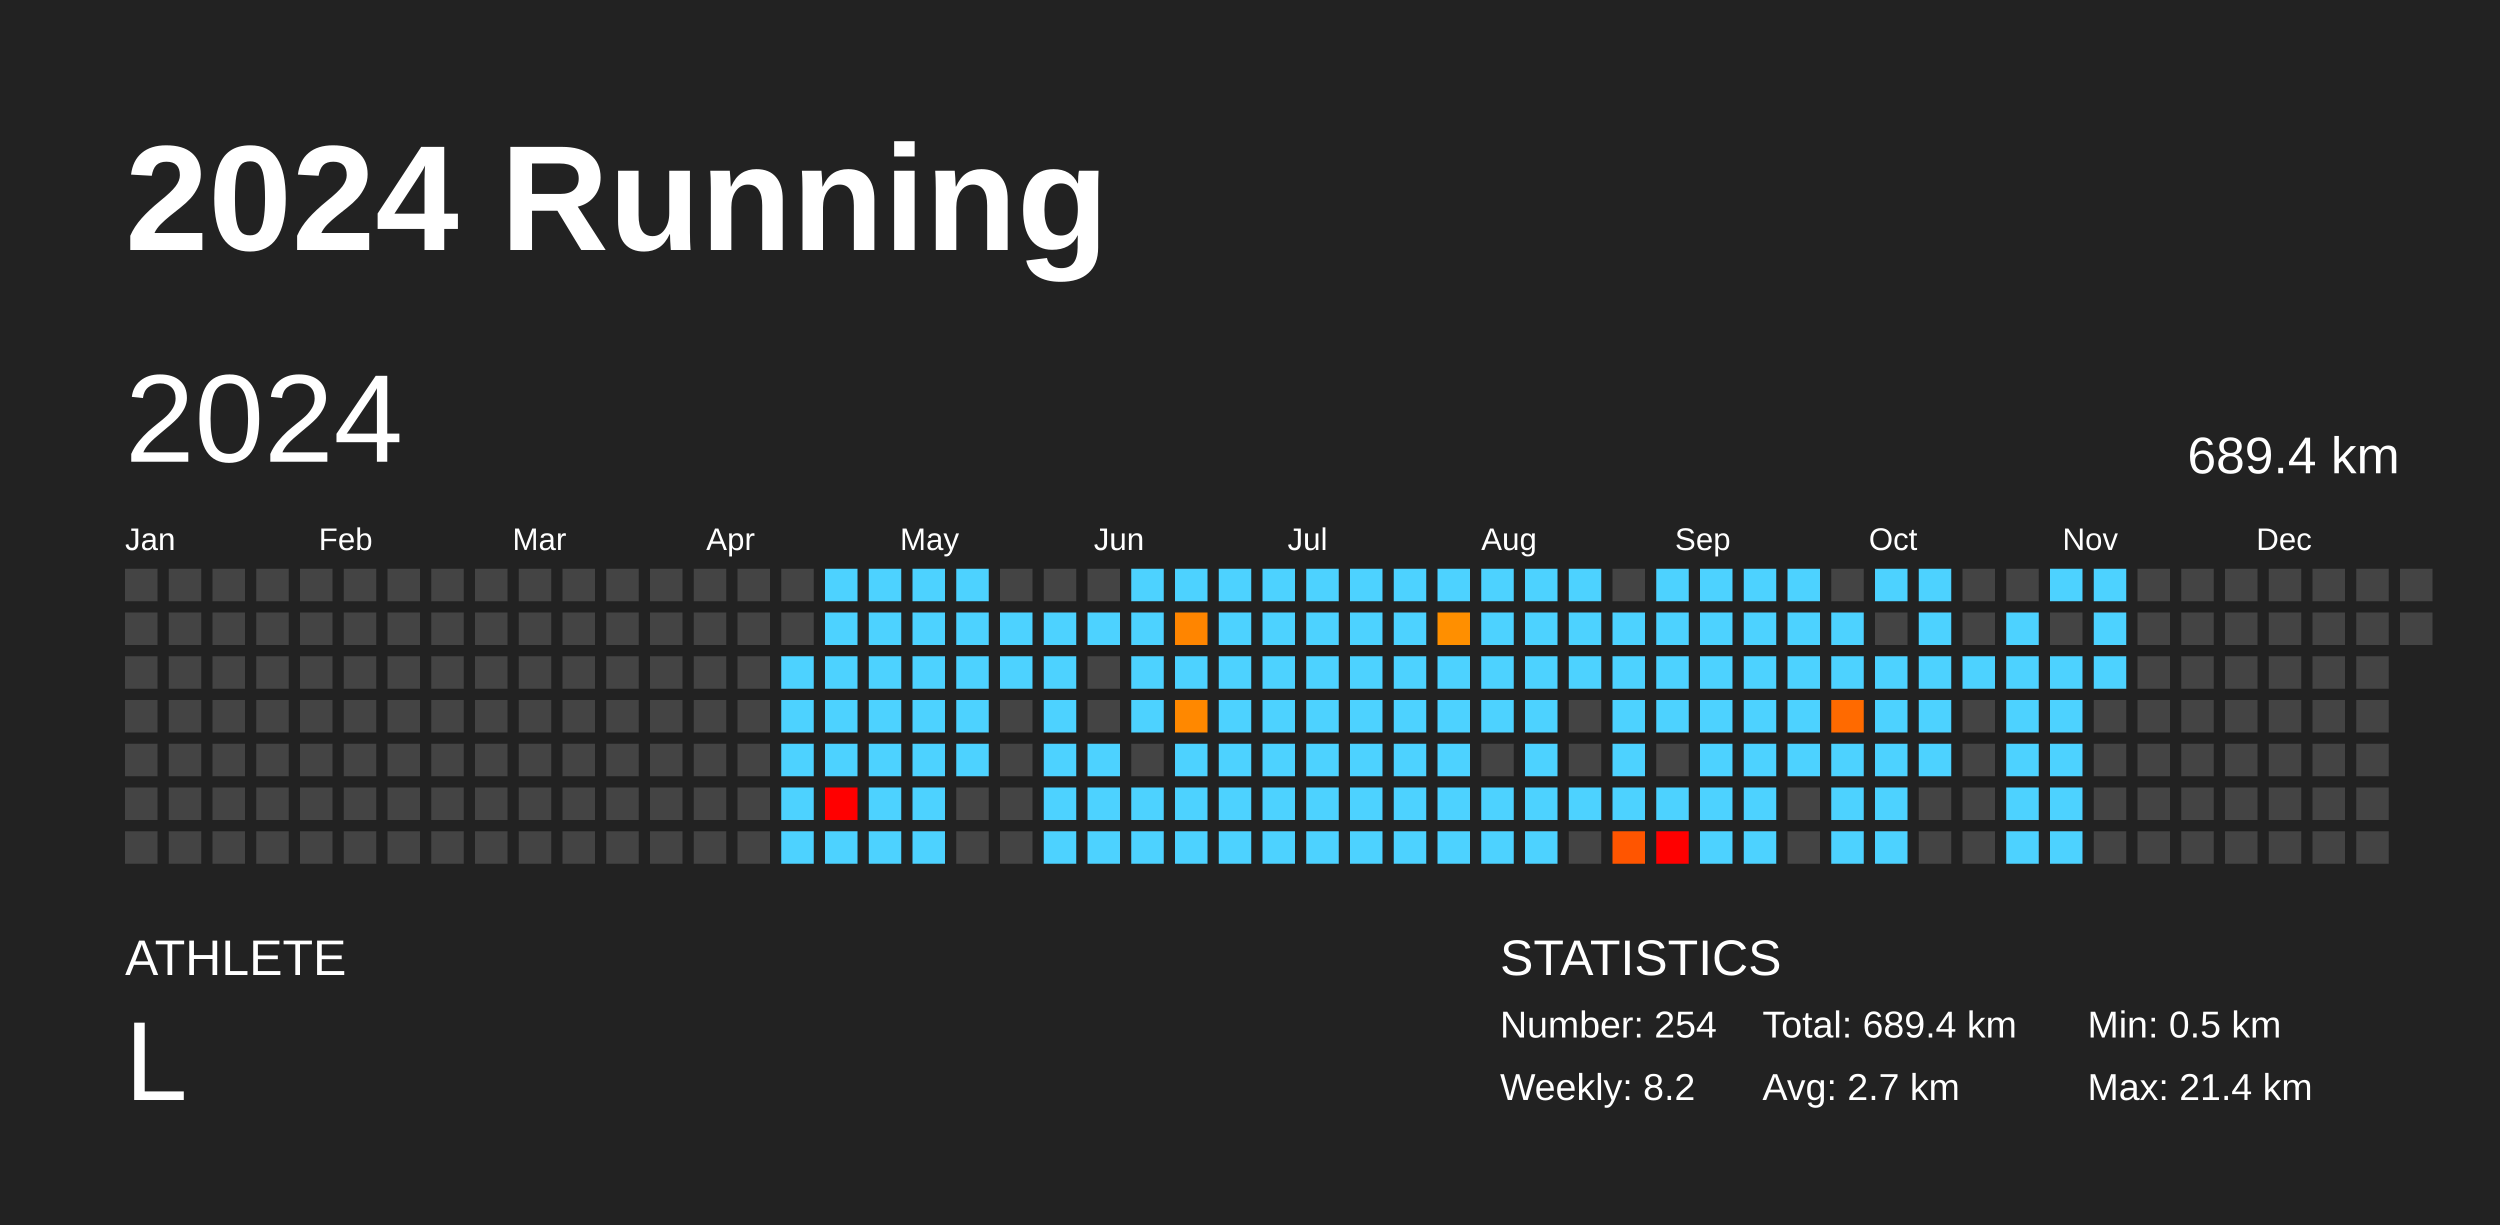
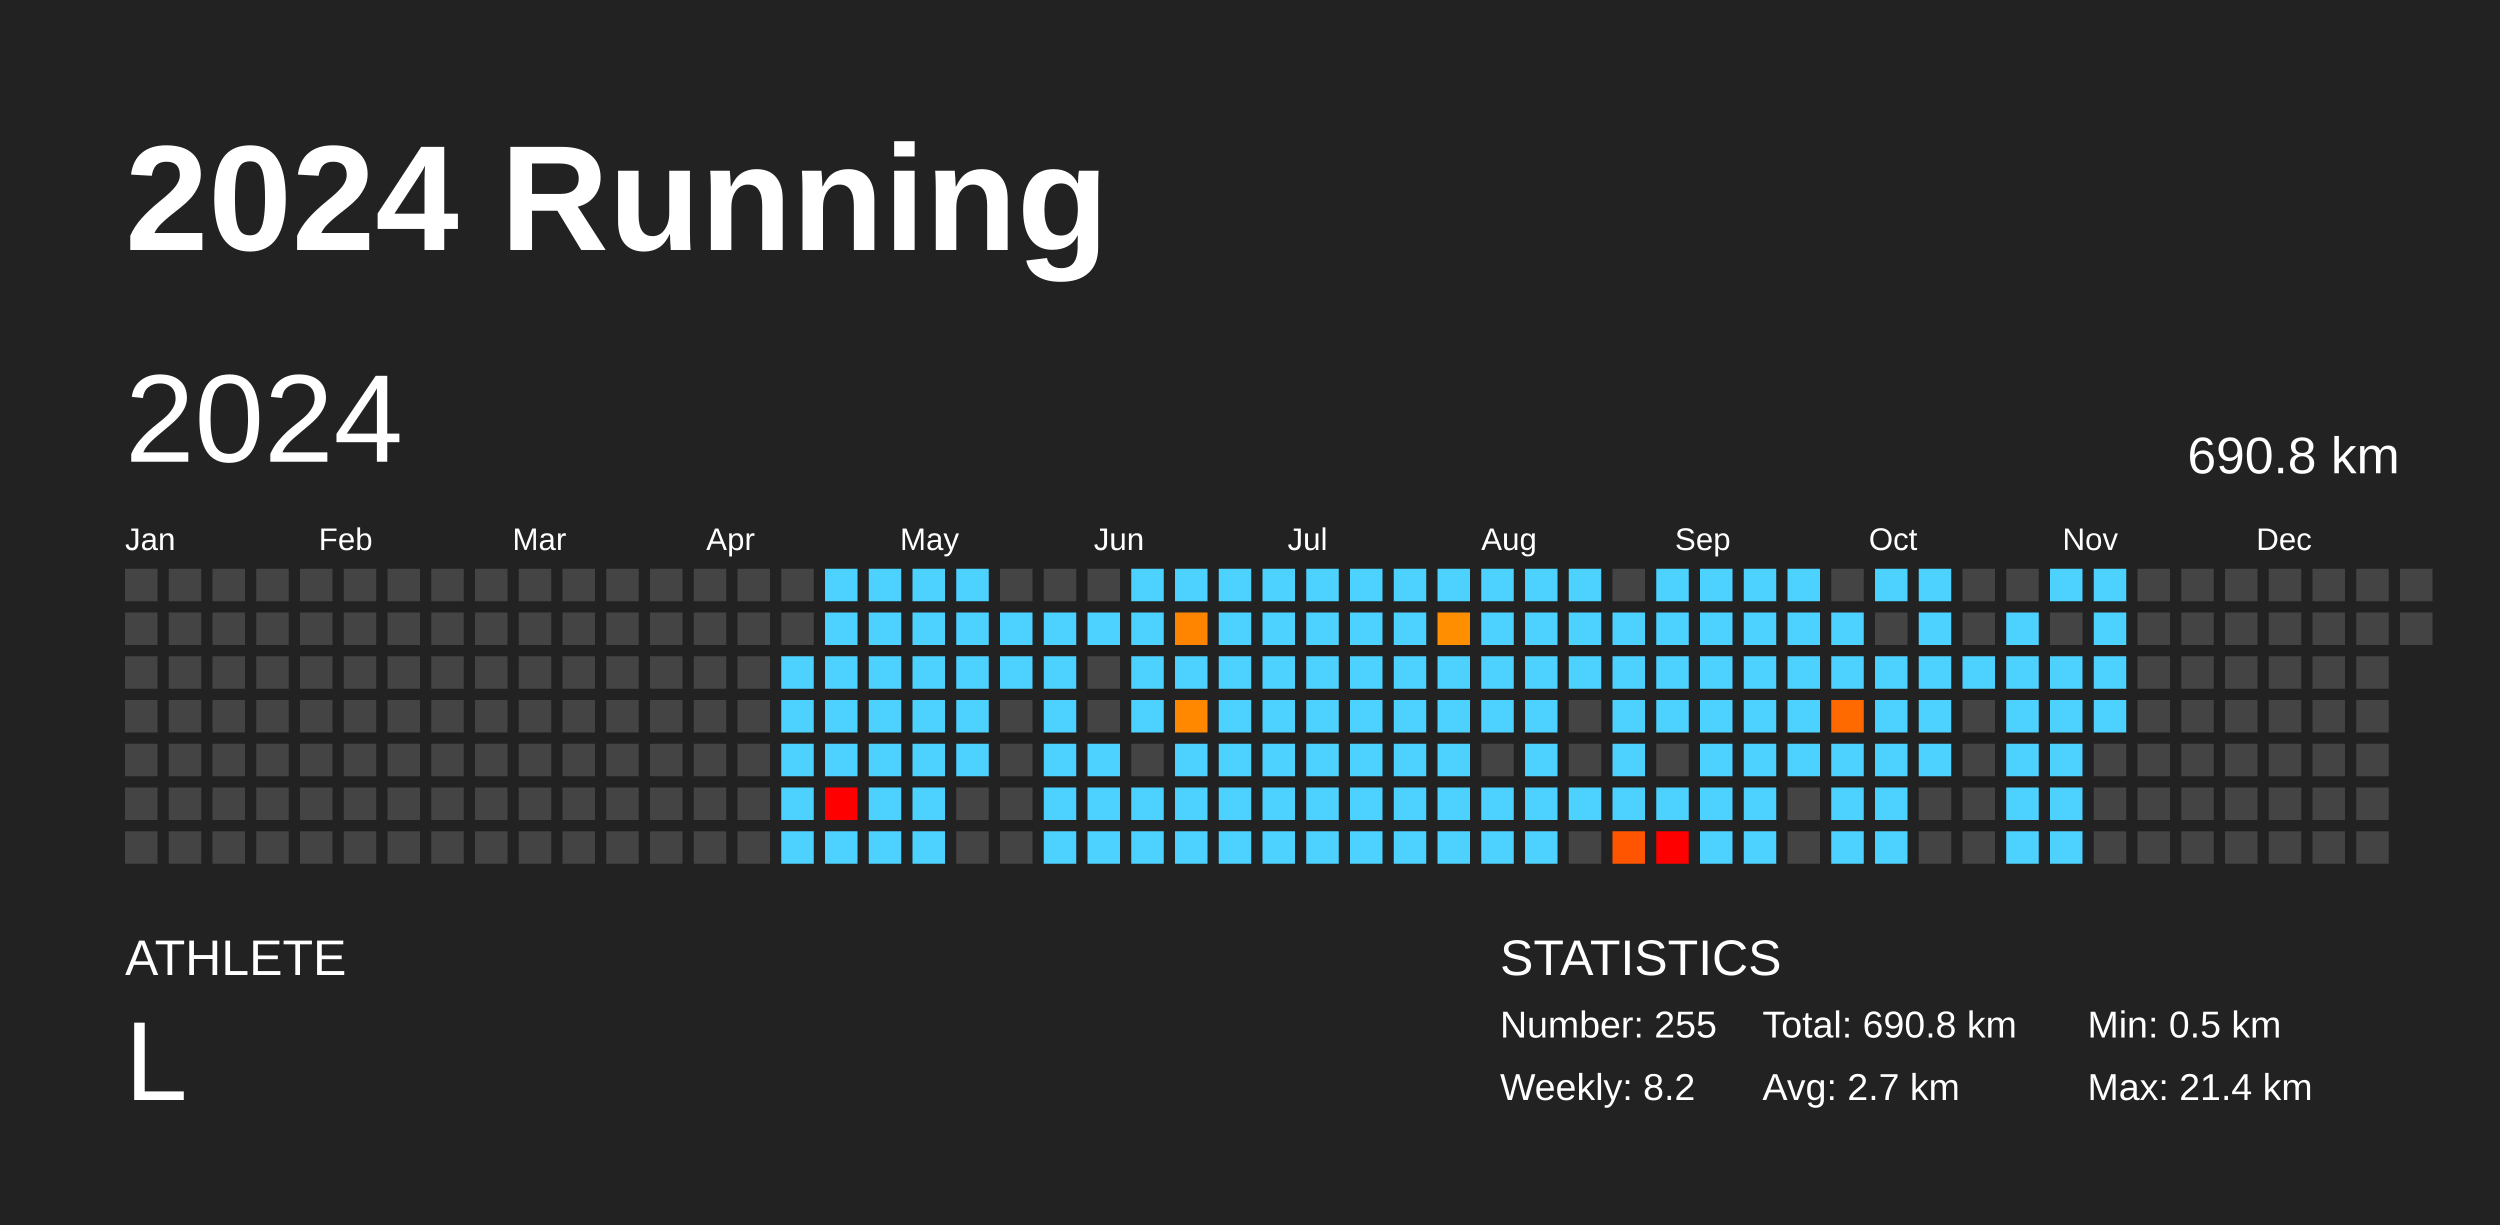
<svg xmlns="http://www.w3.org/2000/svg" baseProfile="full" height="98mm" version="1.1" viewBox="0,0,200,98" width="200mm">
  <defs />
  <rect fill="#222222" height="98" width="200" x="0" y="0" />
  <text fill="#FFFFFF" style="font-size:12px; font-family:Arial; font-weight:bold;" x="10" y="20">2024 Running</text>
  <text fill="#FFFFFF" style="font-size:4px; font-family:Arial" x="10" y="78">ATHLETE</text>
  <text fill="#FFFFFF" style="font-size:9px; font-family:Arial" x="10" y="88">L</text>
  <text fill="#FFFFFF" style="font-size:4px; font-family:Arial" x="120" y="78">STATISTICS</text>
-   <text fill="#FFFFFF" style="font-size:3px; font-family:Arial" x="120" y="83">Number: 254</text>
+   <text fill="#FFFFFF" style="font-size:3px; font-family:Arial" x="120" y="83">Number: 255</text>
  <text fill="#FFFFFF" style="font-size:3px; font-family:Arial" x="120" y="88">Weekly: 8.2</text>
-   <text fill="#FFFFFF" style="font-size:3px; font-family:Arial" x="141" y="83">Total: 689.4 km</text>
+   <text fill="#FFFFFF" style="font-size:3px; font-family:Arial" x="141" y="83">Total: 690.8 km</text>
  <text fill="#FFFFFF" style="font-size:3px; font-family:Arial" x="141" y="88">Avg: 2.7 km</text>
  <text fill="#FFFFFF" style="font-size:3px; font-family:Arial" x="167" y="83">Min: 0.5 km</text>
  <text fill="#FFFFFF" style="font-size:3px; font-family:Arial" x="167" y="88">Max: 21.4 km</text>
  <text dominant-baseline="hanging" fill="#FFFFFF" style="font-size:10.0px; font-family:Arial;" x="10" y="30">2024</text>
-   <text dominant-baseline="hanging" fill="#FFFFFF" style="font-size:4.125px; font-family:Arial;" x="175" y="35">689.4 km</text>
+   <text dominant-baseline="hanging" fill="#FFFFFF" style="font-size:4.125px; font-family:Arial;" x="175" y="35">690.8 km</text>
  <text fill="#FFFFFF" style="font-size:2.5px; font-family:Arial" x="10.0" y="44">Jan</text>
  <text fill="#FFFFFF" style="font-size:2.5px; font-family:Arial" x="25.5" y="44">Feb</text>
  <text fill="#FFFFFF" style="font-size:2.5px; font-family:Arial" x="41.0" y="44">Mar</text>
  <text fill="#FFFFFF" style="font-size:2.5px; font-family:Arial" x="56.5" y="44">Apr</text>
  <text fill="#FFFFFF" style="font-size:2.5px; font-family:Arial" x="72.0" y="44">May</text>
  <text fill="#FFFFFF" style="font-size:2.5px; font-family:Arial" x="87.5" y="44">Jun</text>
  <text fill="#FFFFFF" style="font-size:2.5px; font-family:Arial" x="103.0" y="44">Jul</text>
  <text fill="#FFFFFF" style="font-size:2.5px; font-family:Arial" x="118.5" y="44">Aug</text>
  <text fill="#FFFFFF" style="font-size:2.5px; font-family:Arial" x="134.0" y="44">Sep</text>
  <text fill="#FFFFFF" style="font-size:2.5px; font-family:Arial" x="149.5" y="44">Oct</text>
  <text fill="#FFFFFF" style="font-size:2.5px; font-family:Arial" x="165.0" y="44">Nov</text>
  <text fill="#FFFFFF" style="font-size:2.5px; font-family:Arial" x="180.5" y="44">Dec</text>
  <rect fill="#444444" height="2.6" width="2.6" x="10.0" y="45.5" />
  <rect fill="#444444" height="2.6" width="2.6" x="10.0" y="49.0" />
  <rect fill="#444444" height="2.6" width="2.6" x="10.0" y="52.5" />
  <rect fill="#444444" height="2.6" width="2.6" x="10.0" y="56.0" />
  <rect fill="#444444" height="2.6" width="2.6" x="10.0" y="59.5" />
  <rect fill="#444444" height="2.6" width="2.6" x="10.0" y="63.0" />
  <rect fill="#444444" height="2.6" width="2.6" x="10.0" y="66.5" />
  <rect fill="#444444" height="2.6" width="2.6" x="13.5" y="45.5" />
  <rect fill="#444444" height="2.6" width="2.6" x="13.5" y="49.0" />
  <rect fill="#444444" height="2.6" width="2.6" x="13.5" y="52.5" />
  <rect fill="#444444" height="2.6" width="2.6" x="13.5" y="56.0" />
  <rect fill="#444444" height="2.6" width="2.6" x="13.5" y="59.5" />
  <rect fill="#444444" height="2.6" width="2.6" x="13.5" y="63.0" />
  <rect fill="#444444" height="2.6" width="2.6" x="13.5" y="66.5" />
  <rect fill="#444444" height="2.6" width="2.6" x="17.0" y="45.5" />
  <rect fill="#444444" height="2.6" width="2.6" x="17.0" y="49.0" />
  <rect fill="#444444" height="2.6" width="2.6" x="17.0" y="52.5" />
  <rect fill="#444444" height="2.6" width="2.6" x="17.0" y="56.0" />
  <rect fill="#444444" height="2.6" width="2.6" x="17.0" y="59.5" />
  <rect fill="#444444" height="2.6" width="2.6" x="17.0" y="63.0" />
  <rect fill="#444444" height="2.6" width="2.6" x="17.0" y="66.5" />
  <rect fill="#444444" height="2.6" width="2.6" x="20.5" y="45.5" />
  <rect fill="#444444" height="2.6" width="2.6" x="20.5" y="49.0" />
  <rect fill="#444444" height="2.6" width="2.6" x="20.5" y="52.5" />
  <rect fill="#444444" height="2.6" width="2.6" x="20.5" y="56.0" />
  <rect fill="#444444" height="2.6" width="2.6" x="20.5" y="59.5" />
  <rect fill="#444444" height="2.6" width="2.6" x="20.5" y="63.0" />
  <rect fill="#444444" height="2.6" width="2.6" x="20.5" y="66.5" />
  <rect fill="#444444" height="2.6" width="2.6" x="24.0" y="45.5" />
  <rect fill="#444444" height="2.6" width="2.6" x="24.0" y="49.0" />
  <rect fill="#444444" height="2.6" width="2.6" x="24.0" y="52.5" />
  <rect fill="#444444" height="2.6" width="2.6" x="24.0" y="56.0" />
  <rect fill="#444444" height="2.6" width="2.6" x="24.0" y="59.5" />
  <rect fill="#444444" height="2.6" width="2.6" x="24.0" y="63.0" />
  <rect fill="#444444" height="2.6" width="2.6" x="24.0" y="66.5" />
  <rect fill="#444444" height="2.6" width="2.6" x="27.5" y="45.5" />
  <rect fill="#444444" height="2.6" width="2.6" x="27.5" y="49.0" />
  <rect fill="#444444" height="2.6" width="2.6" x="27.5" y="52.5" />
  <rect fill="#444444" height="2.6" width="2.6" x="27.5" y="56.0" />
  <rect fill="#444444" height="2.6" width="2.6" x="27.5" y="59.5" />
  <rect fill="#444444" height="2.6" width="2.6" x="27.5" y="63.0" />
  <rect fill="#444444" height="2.6" width="2.6" x="27.5" y="66.5" />
  <rect fill="#444444" height="2.6" width="2.6" x="31.0" y="45.5" />
  <rect fill="#444444" height="2.6" width="2.6" x="31.0" y="49.0" />
  <rect fill="#444444" height="2.6" width="2.6" x="31.0" y="52.5" />
  <rect fill="#444444" height="2.6" width="2.6" x="31.0" y="56.0" />
  <rect fill="#444444" height="2.6" width="2.6" x="31.0" y="59.5" />
  <rect fill="#444444" height="2.6" width="2.6" x="31.0" y="63.0" />
  <rect fill="#444444" height="2.6" width="2.6" x="31.0" y="66.5" />
  <rect fill="#444444" height="2.6" width="2.6" x="34.5" y="45.5" />
  <rect fill="#444444" height="2.6" width="2.6" x="34.5" y="49.0" />
  <rect fill="#444444" height="2.6" width="2.6" x="34.5" y="52.5" />
  <rect fill="#444444" height="2.6" width="2.6" x="34.5" y="56.0" />
  <rect fill="#444444" height="2.6" width="2.6" x="34.5" y="59.5" />
  <rect fill="#444444" height="2.6" width="2.6" x="34.5" y="63.0" />
  <rect fill="#444444" height="2.6" width="2.6" x="34.5" y="66.5" />
  <rect fill="#444444" height="2.6" width="2.6" x="38.0" y="45.5" />
  <rect fill="#444444" height="2.6" width="2.6" x="38.0" y="49.0" />
  <rect fill="#444444" height="2.6" width="2.6" x="38.0" y="52.5" />
  <rect fill="#444444" height="2.6" width="2.6" x="38.0" y="56.0" />
  <rect fill="#444444" height="2.6" width="2.6" x="38.0" y="59.5" />
  <rect fill="#444444" height="2.6" width="2.6" x="38.0" y="63.0" />
  <rect fill="#444444" height="2.6" width="2.6" x="38.0" y="66.5" />
  <rect fill="#444444" height="2.6" width="2.6" x="41.5" y="45.5" />
  <rect fill="#444444" height="2.6" width="2.6" x="41.5" y="49.0" />
  <rect fill="#444444" height="2.6" width="2.6" x="41.5" y="52.5" />
  <rect fill="#444444" height="2.6" width="2.6" x="41.5" y="56.0" />
  <rect fill="#444444" height="2.6" width="2.6" x="41.5" y="59.5" />
  <rect fill="#444444" height="2.6" width="2.6" x="41.5" y="63.0" />
  <rect fill="#444444" height="2.6" width="2.6" x="41.5" y="66.5" />
  <rect fill="#444444" height="2.6" width="2.6" x="45.0" y="45.5" />
  <rect fill="#444444" height="2.6" width="2.6" x="45.0" y="49.0" />
  <rect fill="#444444" height="2.6" width="2.6" x="45.0" y="52.5" />
  <rect fill="#444444" height="2.6" width="2.6" x="45.0" y="56.0" />
  <rect fill="#444444" height="2.6" width="2.6" x="45.0" y="59.5" />
  <rect fill="#444444" height="2.6" width="2.6" x="45.0" y="63.0" />
  <rect fill="#444444" height="2.6" width="2.6" x="45.0" y="66.5" />
  <rect fill="#444444" height="2.6" width="2.6" x="48.5" y="45.5" />
  <rect fill="#444444" height="2.6" width="2.6" x="48.5" y="49.0" />
  <rect fill="#444444" height="2.6" width="2.6" x="48.5" y="52.5" />
  <rect fill="#444444" height="2.6" width="2.6" x="48.5" y="56.0" />
  <rect fill="#444444" height="2.6" width="2.6" x="48.5" y="59.5" />
  <rect fill="#444444" height="2.6" width="2.6" x="48.5" y="63.0" />
  <rect fill="#444444" height="2.6" width="2.6" x="48.5" y="66.5" />
  <rect fill="#444444" height="2.6" width="2.6" x="52.0" y="45.5" />
  <rect fill="#444444" height="2.6" width="2.6" x="52.0" y="49.0" />
  <rect fill="#444444" height="2.6" width="2.6" x="52.0" y="52.5" />
  <rect fill="#444444" height="2.6" width="2.6" x="52.0" y="56.0" />
  <rect fill="#444444" height="2.6" width="2.6" x="52.0" y="59.5" />
  <rect fill="#444444" height="2.6" width="2.6" x="52.0" y="63.0" />
  <rect fill="#444444" height="2.6" width="2.6" x="52.0" y="66.5" />
  <rect fill="#444444" height="2.6" width="2.6" x="55.5" y="45.5" />
  <rect fill="#444444" height="2.6" width="2.6" x="55.5" y="49.0" />
  <rect fill="#444444" height="2.6" width="2.6" x="55.5" y="52.5" />
  <rect fill="#444444" height="2.6" width="2.6" x="55.5" y="56.0" />
  <rect fill="#444444" height="2.6" width="2.6" x="55.5" y="59.5" />
  <rect fill="#444444" height="2.6" width="2.6" x="55.5" y="63.0" />
  <rect fill="#444444" height="2.6" width="2.6" x="55.5" y="66.5" />
  <rect fill="#444444" height="2.6" width="2.6" x="59.0" y="45.5" />
  <rect fill="#444444" height="2.6" width="2.6" x="59.0" y="49.0" />
  <rect fill="#444444" height="2.6" width="2.6" x="59.0" y="52.5" />
  <rect fill="#444444" height="2.6" width="2.6" x="59.0" y="56.0" />
  <rect fill="#444444" height="2.6" width="2.6" x="59.0" y="59.5" />
  <rect fill="#444444" height="2.6" width="2.6" x="59.0" y="63.0" />
  <rect fill="#444444" height="2.6" width="2.6" x="59.0" y="66.5" />
  <rect fill="#444444" height="2.6" width="2.6" x="62.5" y="45.5" />
  <rect fill="#444444" height="2.6" width="2.6" x="62.5" y="49.0" />
  <rect fill="#4dd2ff" height="2.6" width="2.6" x="62.5" y="52.5" />
  <rect fill="#4dd2ff" height="2.6" width="2.6" x="62.5" y="56.0" />
  <rect fill="#4dd2ff" height="2.6" width="2.6" x="62.5" y="59.5" />
  <rect fill="#4dd2ff" height="2.6" width="2.6" x="62.5" y="63.0" />
  <rect fill="#4dd2ff" height="2.6" width="2.6" x="62.5" y="66.5" />
  <rect fill="#4dd2ff" height="2.6" width="2.6" x="66.0" y="45.5" />
  <rect fill="#4dd2ff" height="2.6" width="2.6" x="66.0" y="49.0" />
  <rect fill="#4dd2ff" height="2.6" width="2.6" x="66.0" y="52.5" />
  <rect fill="#4dd2ff" height="2.6" width="2.6" x="66.0" y="56.0" />
  <rect fill="#4dd2ff" height="2.6" width="2.6" x="66.0" y="59.5" />
  <rect fill="red" height="2.6" width="2.6" x="66.0" y="63.0" />
  <rect fill="#4dd2ff" height="2.6" width="2.6" x="66.0" y="66.5" />
  <rect fill="#4dd2ff" height="2.6" width="2.6" x="69.5" y="45.5" />
  <rect fill="#4dd2ff" height="2.6" width="2.6" x="69.5" y="49.0" />
  <rect fill="#4dd2ff" height="2.6" width="2.6" x="69.5" y="52.5" />
  <rect fill="#4dd2ff" height="2.6" width="2.6" x="69.5" y="56.0" />
  <rect fill="#4dd2ff" height="2.6" width="2.6" x="69.5" y="59.5" />
  <rect fill="#4dd2ff" height="2.6" width="2.6" x="69.5" y="63.0" />
  <rect fill="#4dd2ff" height="2.6" width="2.6" x="69.5" y="66.5" />
  <rect fill="#4dd2ff" height="2.6" width="2.6" x="73.0" y="45.5" />
  <rect fill="#4dd2ff" height="2.6" width="2.6" x="73.0" y="49.0" />
  <rect fill="#4dd2ff" height="2.6" width="2.6" x="73.0" y="52.5" />
  <rect fill="#4dd2ff" height="2.6" width="2.6" x="73.0" y="56.0" />
  <rect fill="#4dd2ff" height="2.6" width="2.6" x="73.0" y="59.5" />
  <rect fill="#4dd2ff" height="2.6" width="2.6" x="73.0" y="63.0" />
  <rect fill="#4dd2ff" height="2.6" width="2.6" x="73.0" y="66.5" />
  <rect fill="#4dd2ff" height="2.6" width="2.6" x="76.5" y="45.5" />
  <rect fill="#4dd2ff" height="2.6" width="2.6" x="76.5" y="49.0" />
  <rect fill="#4dd2ff" height="2.6" width="2.6" x="76.5" y="52.5" />
  <rect fill="#4dd2ff" height="2.6" width="2.6" x="76.5" y="56.0" />
  <rect fill="#4dd2ff" height="2.6" width="2.6" x="76.5" y="59.5" />
  <rect fill="#444444" height="2.6" width="2.6" x="76.5" y="63.0" />
  <rect fill="#444444" height="2.6" width="2.6" x="76.5" y="66.5" />
  <rect fill="#444444" height="2.6" width="2.6" x="80.0" y="45.5" />
  <rect fill="#4dd2ff" height="2.6" width="2.6" x="80.0" y="49.0" />
  <rect fill="#4dd2ff" height="2.6" width="2.6" x="80.0" y="52.5" />
  <rect fill="#444444" height="2.6" width="2.6" x="80.0" y="56.0" />
  <rect fill="#444444" height="2.6" width="2.6" x="80.0" y="59.5" />
  <rect fill="#444444" height="2.6" width="2.6" x="80.0" y="63.0" />
  <rect fill="#444444" height="2.6" width="2.6" x="80.0" y="66.5" />
  <rect fill="#444444" height="2.6" width="2.6" x="83.5" y="45.5" />
  <rect fill="#4dd2ff" height="2.6" width="2.6" x="83.5" y="49.0" />
  <rect fill="#4dd2ff" height="2.6" width="2.6" x="83.5" y="52.5" />
  <rect fill="#4dd2ff" height="2.6" width="2.6" x="83.5" y="56.0" />
  <rect fill="#4dd2ff" height="2.6" width="2.6" x="83.5" y="59.5" />
  <rect fill="#4dd2ff" height="2.6" width="2.6" x="83.5" y="63.0" />
  <rect fill="#4dd2ff" height="2.6" width="2.6" x="83.5" y="66.5" />
  <rect fill="#444444" height="2.6" width="2.6" x="87.0" y="45.5" />
  <rect fill="#4dd2ff" height="2.6" width="2.6" x="87.0" y="49.0" />
  <rect fill="#444444" height="2.6" width="2.6" x="87.0" y="52.5" />
  <rect fill="#444444" height="2.6" width="2.6" x="87.0" y="56.0" />
  <rect fill="#4dd2ff" height="2.6" width="2.6" x="87.0" y="59.5" />
  <rect fill="#4dd2ff" height="2.6" width="2.6" x="87.0" y="63.0" />
  <rect fill="#4dd2ff" height="2.6" width="2.6" x="87.0" y="66.5" />
  <rect fill="#4dd2ff" height="2.6" width="2.6" x="90.5" y="45.5" />
  <rect fill="#4dd2ff" height="2.6" width="2.6" x="90.5" y="49.0" />
  <rect fill="#4dd2ff" height="2.6" width="2.6" x="90.5" y="52.5" />
  <rect fill="#4dd2ff" height="2.6" width="2.6" x="90.5" y="56.0" />
  <rect fill="#444444" height="2.6" width="2.6" x="90.5" y="59.5" />
  <rect fill="#4dd2ff" height="2.6" width="2.6" x="90.5" y="63.0" />
  <rect fill="#4dd2ff" height="2.6" width="2.6" x="90.5" y="66.5" />
  <rect fill="#4dd2ff" height="2.6" width="2.6" x="94.0" y="45.5" />
  <rect fill="#ff8500" height="2.6" width="2.6" x="94.0" y="49.0" />
  <rect fill="#4dd2ff" height="2.6" width="2.6" x="94.0" y="52.5" />
  <rect fill="#ff8800" height="2.6" width="2.6" x="94.0" y="56.0" />
  <rect fill="#4dd2ff" height="2.6" width="2.6" x="94.0" y="59.5" />
  <rect fill="#4dd2ff" height="2.6" width="2.6" x="94.0" y="63.0" />
  <rect fill="#4dd2ff" height="2.6" width="2.6" x="94.0" y="66.5" />
  <rect fill="#4dd2ff" height="2.6" width="2.6" x="97.5" y="45.5" />
  <rect fill="#4dd2ff" height="2.6" width="2.6" x="97.5" y="49.0" />
  <rect fill="#4dd2ff" height="2.6" width="2.6" x="97.5" y="52.5" />
  <rect fill="#4dd2ff" height="2.6" width="2.6" x="97.5" y="56.0" />
  <rect fill="#4dd2ff" height="2.6" width="2.6" x="97.5" y="59.5" />
  <rect fill="#4dd2ff" height="2.6" width="2.6" x="97.5" y="63.0" />
  <rect fill="#4dd2ff" height="2.6" width="2.6" x="97.5" y="66.5" />
  <rect fill="#4dd2ff" height="2.6" width="2.6" x="101.0" y="45.5" />
  <rect fill="#4dd2ff" height="2.6" width="2.6" x="101.0" y="49.0" />
  <rect fill="#4dd2ff" height="2.6" width="2.6" x="101.0" y="52.5" />
  <rect fill="#4dd2ff" height="2.6" width="2.6" x="101.0" y="56.0" />
  <rect fill="#4dd2ff" height="2.6" width="2.6" x="101.0" y="59.5" />
  <rect fill="#4dd2ff" height="2.6" width="2.6" x="101.0" y="63.0" />
  <rect fill="#4dd2ff" height="2.6" width="2.6" x="101.0" y="66.5" />
  <rect fill="#4dd2ff" height="2.6" width="2.6" x="104.5" y="45.5" />
  <rect fill="#4dd2ff" height="2.6" width="2.6" x="104.5" y="49.0" />
  <rect fill="#4dd2ff" height="2.6" width="2.6" x="104.5" y="52.5" />
  <rect fill="#4dd2ff" height="2.6" width="2.6" x="104.5" y="56.0" />
  <rect fill="#4dd2ff" height="2.6" width="2.6" x="104.5" y="59.5" />
  <rect fill="#4dd2ff" height="2.6" width="2.6" x="104.5" y="63.0" />
  <rect fill="#4dd2ff" height="2.6" width="2.6" x="104.5" y="66.5" />
  <rect fill="#4dd2ff" height="2.6" width="2.6" x="108.0" y="45.5" />
  <rect fill="#4dd2ff" height="2.6" width="2.6" x="108.0" y="49.0" />
  <rect fill="#4dd2ff" height="2.6" width="2.6" x="108.0" y="52.5" />
  <rect fill="#4dd2ff" height="2.6" width="2.6" x="108.0" y="56.0" />
  <rect fill="#4dd2ff" height="2.6" width="2.6" x="108.0" y="59.5" />
  <rect fill="#4dd2ff" height="2.6" width="2.6" x="108.0" y="63.0" />
  <rect fill="#4dd2ff" height="2.6" width="2.6" x="108.0" y="66.5" />
  <rect fill="#4dd2ff" height="2.6" width="2.6" x="111.5" y="45.5" />
  <rect fill="#4dd2ff" height="2.6" width="2.6" x="111.5" y="49.0" />
  <rect fill="#4dd2ff" height="2.6" width="2.6" x="111.5" y="52.5" />
  <rect fill="#4dd2ff" height="2.6" width="2.6" x="111.5" y="56.0" />
  <rect fill="#4dd2ff" height="2.6" width="2.6" x="111.5" y="59.5" />
  <rect fill="#4dd2ff" height="2.6" width="2.6" x="111.5" y="63.0" />
  <rect fill="#4dd2ff" height="2.6" width="2.6" x="111.5" y="66.5" />
  <rect fill="#4dd2ff" height="2.6" width="2.6" x="115.0" y="45.5" />
  <rect fill="#ff8f00" height="2.6" width="2.6" x="115.0" y="49.0" />
  <rect fill="#4dd2ff" height="2.6" width="2.6" x="115.0" y="52.5" />
  <rect fill="#4dd2ff" height="2.6" width="2.6" x="115.0" y="56.0" />
  <rect fill="#4dd2ff" height="2.6" width="2.6" x="115.0" y="59.5" />
  <rect fill="#4dd2ff" height="2.6" width="2.6" x="115.0" y="63.0" />
  <rect fill="#4dd2ff" height="2.6" width="2.6" x="115.0" y="66.5" />
  <rect fill="#4dd2ff" height="2.6" width="2.6" x="118.5" y="45.5" />
  <rect fill="#4dd2ff" height="2.6" width="2.6" x="118.5" y="49.0" />
  <rect fill="#4dd2ff" height="2.6" width="2.6" x="118.5" y="52.5" />
  <rect fill="#4dd2ff" height="2.6" width="2.6" x="118.5" y="56.0" />
  <rect fill="#444444" height="2.6" width="2.6" x="118.5" y="59.5" />
  <rect fill="#4dd2ff" height="2.6" width="2.6" x="118.5" y="63.0" />
  <rect fill="#4dd2ff" height="2.6" width="2.6" x="118.5" y="66.5" />
  <rect fill="#4dd2ff" height="2.6" width="2.6" x="122.0" y="45.5" />
  <rect fill="#4dd2ff" height="2.6" width="2.6" x="122.0" y="49.0" />
  <rect fill="#4dd2ff" height="2.6" width="2.6" x="122.0" y="52.5" />
  <rect fill="#4dd2ff" height="2.6" width="2.6" x="122.0" y="56.0" />
  <rect fill="#4dd2ff" height="2.6" width="2.6" x="122.0" y="59.5" />
  <rect fill="#4dd2ff" height="2.6" width="2.6" x="122.0" y="63.0" />
  <rect fill="#4dd2ff" height="2.6" width="2.6" x="122.0" y="66.5" />
  <rect fill="#4dd2ff" height="2.6" width="2.6" x="125.5" y="45.5" />
  <rect fill="#4dd2ff" height="2.6" width="2.6" x="125.5" y="49.0" />
  <rect fill="#4dd2ff" height="2.6" width="2.6" x="125.5" y="52.5" />
  <rect fill="#444444" height="2.6" width="2.6" x="125.5" y="56.0" />
  <rect fill="#444444" height="2.6" width="2.6" x="125.5" y="59.5" />
  <rect fill="#4dd2ff" height="2.6" width="2.6" x="125.5" y="63.0" />
  <rect fill="#444444" height="2.6" width="2.6" x="125.5" y="66.5" />
  <rect fill="#444444" height="2.6" width="2.6" x="129.0" y="45.5" />
  <rect fill="#4dd2ff" height="2.6" width="2.6" x="129.0" y="49.0" />
  <rect fill="#4dd2ff" height="2.6" width="2.6" x="129.0" y="52.5" />
  <rect fill="#4dd2ff" height="2.6" width="2.6" x="129.0" y="56.0" />
  <rect fill="#4dd2ff" height="2.6" width="2.6" x="129.0" y="59.5" />
  <rect fill="#4dd2ff" height="2.6" width="2.6" x="129.0" y="63.0" />
  <rect fill="#ff5500" height="2.6" width="2.6" x="129.0" y="66.5" />
  <rect fill="#4dd2ff" height="2.6" width="2.6" x="132.5" y="45.5" />
  <rect fill="#4dd2ff" height="2.6" width="2.6" x="132.5" y="49.0" />
  <rect fill="#4dd2ff" height="2.6" width="2.6" x="132.5" y="52.5" />
  <rect fill="#4dd2ff" height="2.6" width="2.6" x="132.5" y="56.0" />
  <rect fill="#444444" height="2.6" width="2.6" x="132.5" y="59.5" />
  <rect fill="#4dd2ff" height="2.6" width="2.6" x="132.5" y="63.0" />
  <rect fill="red" height="2.6" width="2.6" x="132.5" y="66.5" />
  <rect fill="#4dd2ff" height="2.6" width="2.6" x="136.0" y="45.5" />
  <rect fill="#4dd2ff" height="2.6" width="2.6" x="136.0" y="49.0" />
  <rect fill="#4dd2ff" height="2.6" width="2.6" x="136.0" y="52.5" />
  <rect fill="#4dd2ff" height="2.6" width="2.6" x="136.0" y="56.0" />
  <rect fill="#4dd2ff" height="2.6" width="2.6" x="136.0" y="59.5" />
  <rect fill="#4dd2ff" height="2.6" width="2.6" x="136.0" y="63.0" />
  <rect fill="#4dd2ff" height="2.6" width="2.6" x="136.0" y="66.5" />
  <rect fill="#4dd2ff" height="2.6" width="2.6" x="139.5" y="45.5" />
  <rect fill="#4dd2ff" height="2.6" width="2.6" x="139.5" y="49.0" />
  <rect fill="#4dd2ff" height="2.6" width="2.6" x="139.5" y="52.5" />
  <rect fill="#4dd2ff" height="2.6" width="2.6" x="139.5" y="56.0" />
  <rect fill="#4dd2ff" height="2.6" width="2.6" x="139.5" y="59.5" />
  <rect fill="#4dd2ff" height="2.6" width="2.6" x="139.5" y="63.0" />
  <rect fill="#4dd2ff" height="2.6" width="2.6" x="139.5" y="66.5" />
  <rect fill="#4dd2ff" height="2.6" width="2.6" x="143.0" y="45.5" />
  <rect fill="#4dd2ff" height="2.6" width="2.6" x="143.0" y="49.0" />
  <rect fill="#4dd2ff" height="2.6" width="2.6" x="143.0" y="52.5" />
  <rect fill="#4dd2ff" height="2.6" width="2.6" x="143.0" y="56.0" />
  <rect fill="#4dd2ff" height="2.6" width="2.6" x="143.0" y="59.5" />
  <rect fill="#444444" height="2.6" width="2.6" x="143.0" y="63.0" />
  <rect fill="#444444" height="2.6" width="2.6" x="143.0" y="66.5" />
  <rect fill="#444444" height="2.6" width="2.6" x="146.5" y="45.5" />
  <rect fill="#4dd2ff" height="2.6" width="2.6" x="146.5" y="49.0" />
  <rect fill="#4dd2ff" height="2.6" width="2.6" x="146.5" y="52.5" />
  <rect fill="#ff6a00" height="2.6" width="2.6" x="146.5" y="56.0" />
  <rect fill="#4dd2ff" height="2.6" width="2.6" x="146.5" y="59.5" />
  <rect fill="#4dd2ff" height="2.6" width="2.6" x="146.5" y="63.0" />
  <rect fill="#4dd2ff" height="2.6" width="2.6" x="146.5" y="66.5" />
  <rect fill="#4dd2ff" height="2.6" width="2.6" x="150.0" y="45.5" />
  <rect fill="#444444" height="2.6" width="2.6" x="150.0" y="49.0" />
  <rect fill="#4dd2ff" height="2.6" width="2.6" x="150.0" y="52.5" />
  <rect fill="#4dd2ff" height="2.6" width="2.6" x="150.0" y="56.0" />
  <rect fill="#4dd2ff" height="2.6" width="2.6" x="150.0" y="59.5" />
  <rect fill="#4dd2ff" height="2.6" width="2.6" x="150.0" y="63.0" />
  <rect fill="#4dd2ff" height="2.6" width="2.6" x="150.0" y="66.5" />
  <rect fill="#4dd2ff" height="2.6" width="2.6" x="153.5" y="45.5" />
  <rect fill="#4dd2ff" height="2.6" width="2.6" x="153.5" y="49.0" />
  <rect fill="#4dd2ff" height="2.6" width="2.6" x="153.5" y="52.5" />
  <rect fill="#4dd2ff" height="2.6" width="2.6" x="153.5" y="56.0" />
  <rect fill="#4dd2ff" height="2.6" width="2.6" x="153.5" y="59.5" />
  <rect fill="#444444" height="2.6" width="2.6" x="153.5" y="63.0" />
  <rect fill="#444444" height="2.6" width="2.6" x="153.5" y="66.5" />
  <rect fill="#444444" height="2.6" width="2.6" x="157.0" y="45.5" />
  <rect fill="#444444" height="2.6" width="2.6" x="157.0" y="49.0" />
  <rect fill="#4dd2ff" height="2.6" width="2.6" x="157.0" y="52.5" />
  <rect fill="#444444" height="2.6" width="2.6" x="157.0" y="56.0" />
  <rect fill="#444444" height="2.6" width="2.6" x="157.0" y="59.5" />
  <rect fill="#444444" height="2.6" width="2.6" x="157.0" y="63.0" />
  <rect fill="#444444" height="2.6" width="2.6" x="157.0" y="66.5" />
  <rect fill="#444444" height="2.6" width="2.6" x="160.5" y="45.5" />
  <rect fill="#4dd2ff" height="2.6" width="2.6" x="160.5" y="49.0" />
  <rect fill="#4dd2ff" height="2.6" width="2.6" x="160.5" y="52.5" />
  <rect fill="#4dd2ff" height="2.6" width="2.6" x="160.5" y="56.0" />
  <rect fill="#4dd2ff" height="2.6" width="2.6" x="160.5" y="59.5" />
  <rect fill="#4dd2ff" height="2.6" width="2.6" x="160.5" y="63.0" />
  <rect fill="#4dd2ff" height="2.6" width="2.6" x="160.5" y="66.5" />
  <rect fill="#4dd2ff" height="2.6" width="2.6" x="164.0" y="45.5" />
  <rect fill="#444444" height="2.6" width="2.6" x="164.0" y="49.0" />
  <rect fill="#4dd2ff" height="2.6" width="2.6" x="164.0" y="52.5" />
  <rect fill="#4dd2ff" height="2.6" width="2.6" x="164.0" y="56.0" />
  <rect fill="#4dd2ff" height="2.6" width="2.6" x="164.0" y="59.5" />
  <rect fill="#4dd2ff" height="2.6" width="2.6" x="164.0" y="63.0" />
  <rect fill="#4dd2ff" height="2.6" width="2.6" x="164.0" y="66.5" />
  <rect fill="#4dd2ff" height="2.6" width="2.6" x="167.5" y="45.5" />
  <rect fill="#4dd2ff" height="2.6" width="2.6" x="167.5" y="49.0" />
  <rect fill="#4dd2ff" height="2.6" width="2.6" x="167.5" y="52.5" />
-   <rect fill="#444444" height="2.6" width="2.6" x="167.5" y="56.0" />
+   <rect fill="#4dd2ff" height="2.6" width="2.6" x="167.5" y="56.0" />
  <rect fill="#444444" height="2.6" width="2.6" x="167.5" y="59.5" />
  <rect fill="#444444" height="2.6" width="2.6" x="167.5" y="63.0" />
  <rect fill="#444444" height="2.6" width="2.6" x="167.5" y="66.5" />
  <rect fill="#444444" height="2.6" width="2.6" x="171.0" y="45.5" />
  <rect fill="#444444" height="2.6" width="2.6" x="171.0" y="49.0" />
  <rect fill="#444444" height="2.6" width="2.6" x="171.0" y="52.5" />
  <rect fill="#444444" height="2.6" width="2.6" x="171.0" y="56.0" />
  <rect fill="#444444" height="2.6" width="2.6" x="171.0" y="59.5" />
  <rect fill="#444444" height="2.6" width="2.6" x="171.0" y="63.0" />
  <rect fill="#444444" height="2.6" width="2.6" x="171.0" y="66.5" />
  <rect fill="#444444" height="2.6" width="2.6" x="174.5" y="45.5" />
  <rect fill="#444444" height="2.6" width="2.6" x="174.5" y="49.0" />
  <rect fill="#444444" height="2.6" width="2.6" x="174.5" y="52.5" />
  <rect fill="#444444" height="2.6" width="2.6" x="174.5" y="56.0" />
  <rect fill="#444444" height="2.6" width="2.6" x="174.5" y="59.5" />
  <rect fill="#444444" height="2.6" width="2.6" x="174.5" y="63.0" />
  <rect fill="#444444" height="2.6" width="2.6" x="174.5" y="66.5" />
  <rect fill="#444444" height="2.6" width="2.6" x="178.0" y="45.5" />
  <rect fill="#444444" height="2.6" width="2.6" x="178.0" y="49.0" />
  <rect fill="#444444" height="2.6" width="2.6" x="178.0" y="52.5" />
  <rect fill="#444444" height="2.6" width="2.6" x="178.0" y="56.0" />
  <rect fill="#444444" height="2.6" width="2.6" x="178.0" y="59.5" />
  <rect fill="#444444" height="2.6" width="2.6" x="178.0" y="63.0" />
  <rect fill="#444444" height="2.6" width="2.6" x="178.0" y="66.5" />
  <rect fill="#444444" height="2.6" width="2.6" x="181.5" y="45.5" />
  <rect fill="#444444" height="2.6" width="2.6" x="181.5" y="49.0" />
  <rect fill="#444444" height="2.6" width="2.6" x="181.5" y="52.5" />
  <rect fill="#444444" height="2.6" width="2.6" x="181.5" y="56.0" />
  <rect fill="#444444" height="2.6" width="2.6" x="181.5" y="59.5" />
  <rect fill="#444444" height="2.6" width="2.6" x="181.5" y="63.0" />
  <rect fill="#444444" height="2.6" width="2.6" x="181.5" y="66.5" />
  <rect fill="#444444" height="2.6" width="2.6" x="185.0" y="45.5" />
  <rect fill="#444444" height="2.6" width="2.6" x="185.0" y="49.0" />
  <rect fill="#444444" height="2.6" width="2.6" x="185.0" y="52.5" />
  <rect fill="#444444" height="2.6" width="2.6" x="185.0" y="56.0" />
  <rect fill="#444444" height="2.6" width="2.6" x="185.0" y="59.5" />
  <rect fill="#444444" height="2.6" width="2.6" x="185.0" y="63.0" />
  <rect fill="#444444" height="2.6" width="2.6" x="185.0" y="66.5" />
  <rect fill="#444444" height="2.6" width="2.6" x="188.5" y="45.5" />
  <rect fill="#444444" height="2.6" width="2.6" x="188.5" y="49.0" />
  <rect fill="#444444" height="2.6" width="2.6" x="188.5" y="52.5" />
  <rect fill="#444444" height="2.6" width="2.6" x="188.5" y="56.0" />
  <rect fill="#444444" height="2.6" width="2.6" x="188.5" y="59.5" />
  <rect fill="#444444" height="2.6" width="2.6" x="188.5" y="63.0" />
  <rect fill="#444444" height="2.6" width="2.6" x="188.5" y="66.5" />
  <rect fill="#444444" height="2.6" width="2.6" x="192.0" y="45.5" />
  <rect fill="#444444" height="2.6" width="2.6" x="192.0" y="49.0" />
</svg>
